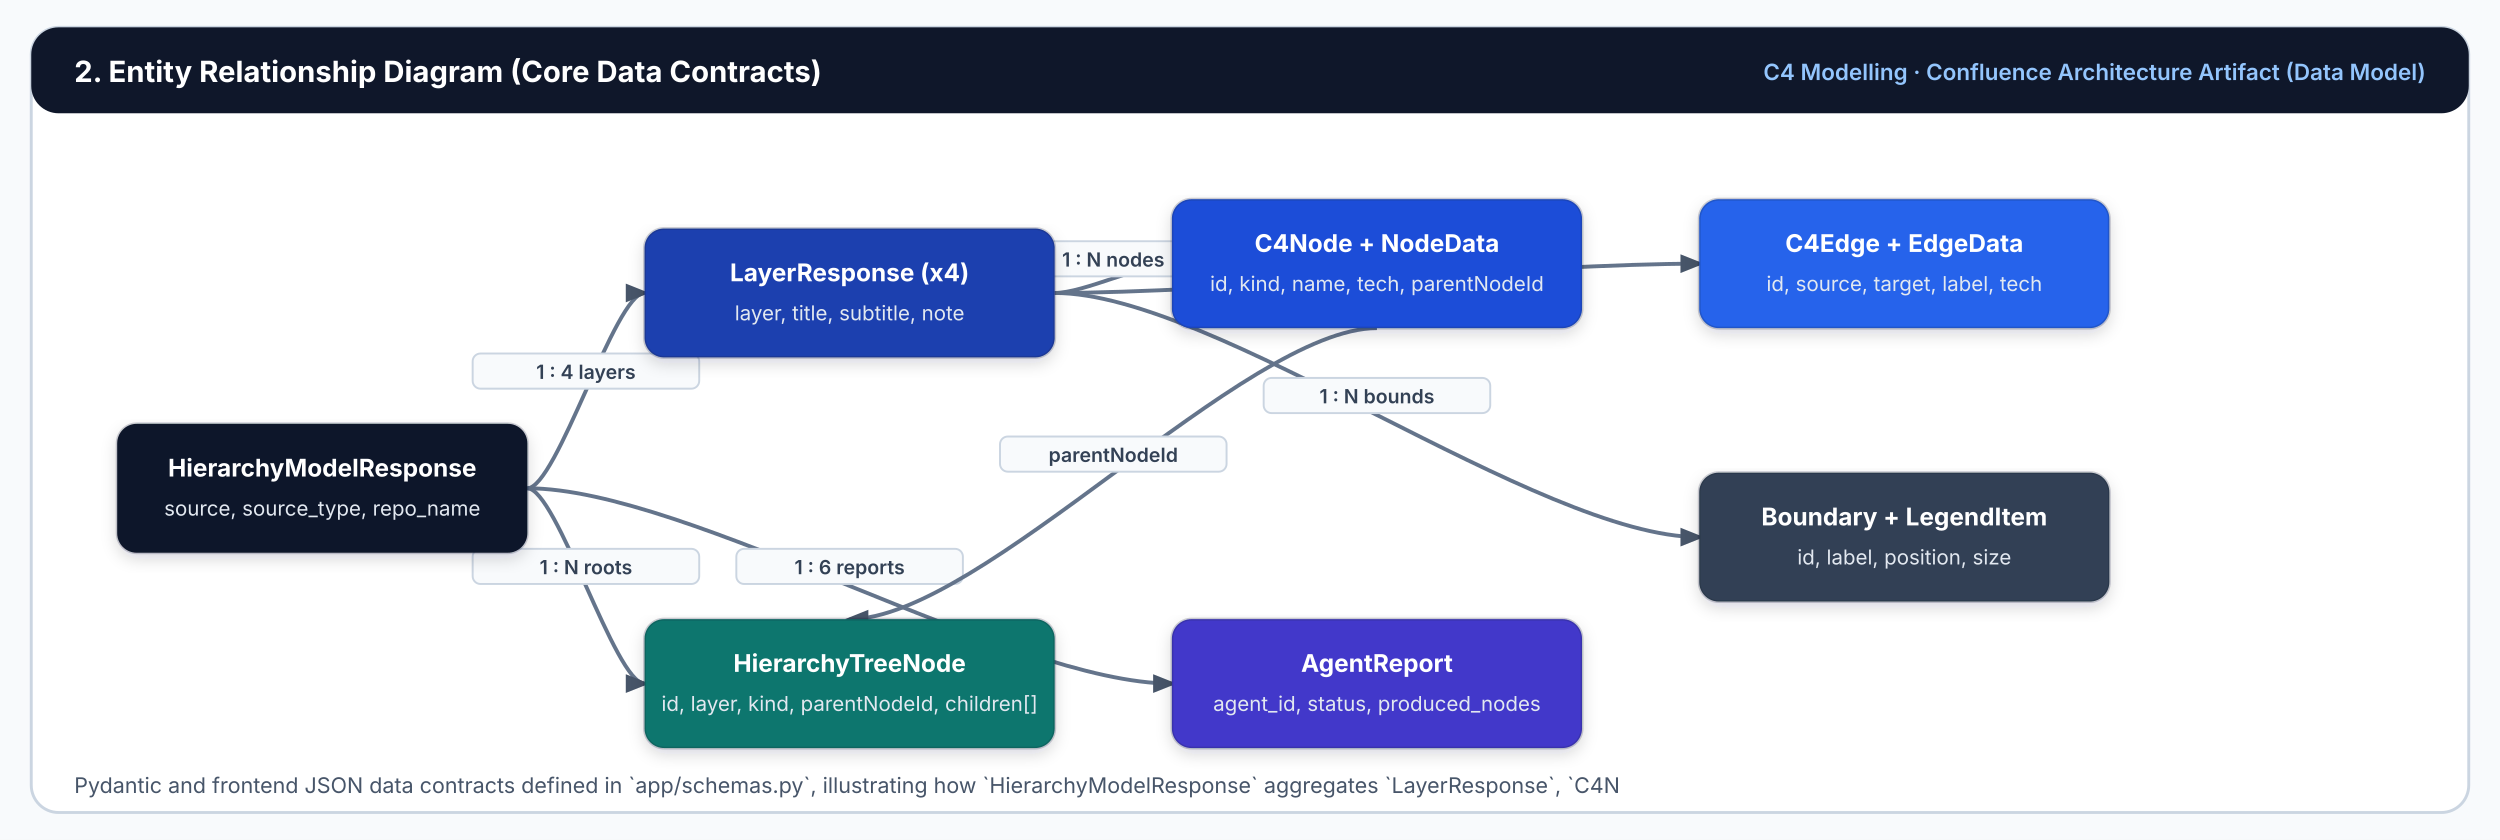
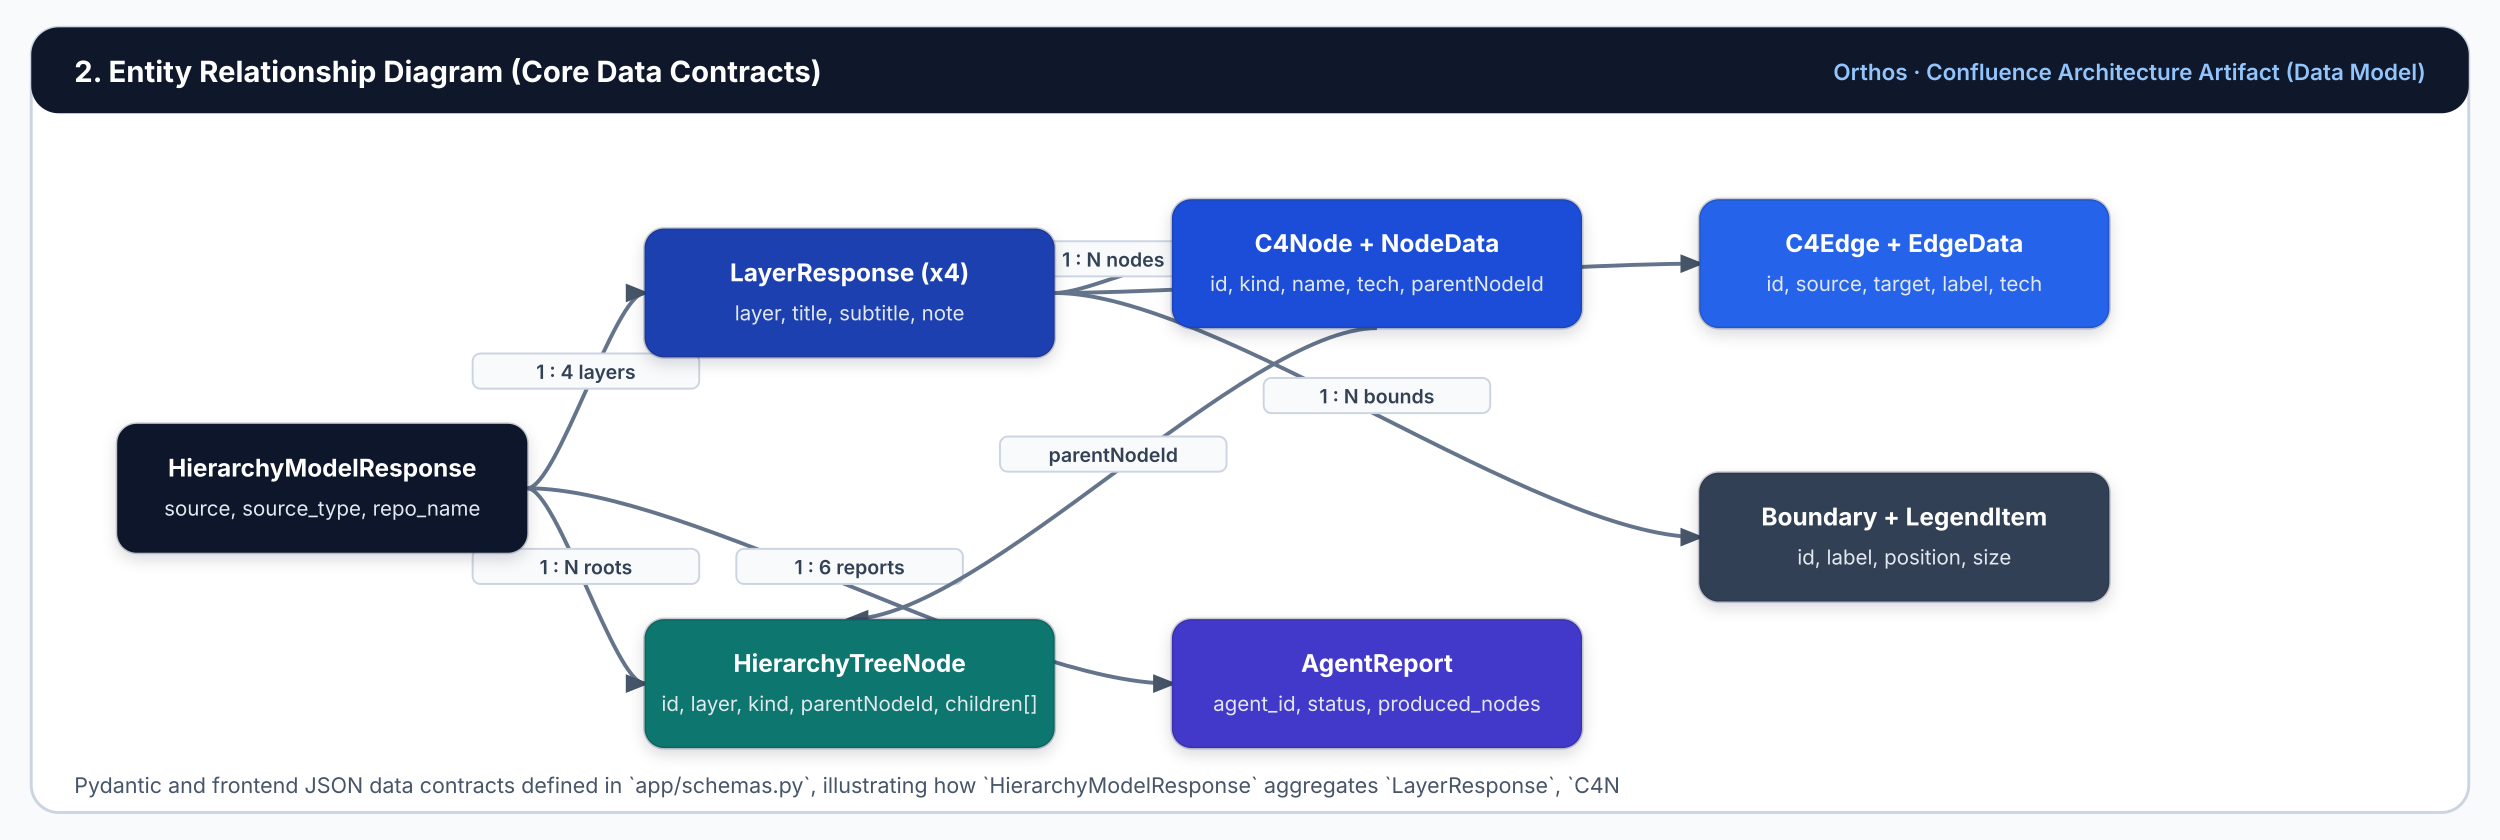
<svg xmlns="http://www.w3.org/2000/svg" width="1280" height="430" viewBox="0 0 1280 430">
  <defs>
    <marker id="arrow" viewBox="0 0 10 10" refX="8" refY="5" markerWidth="6" markerHeight="6" orient="auto-start-reverse">
      <path d="M 0 1 L 10 5 L 0 9 z" fill="#475569" />
    </marker>
    <filter id="shadow" x="-8%" y="-8%" width="116%" height="124%">
      <feDropShadow dx="0" dy="3" stdDeviation="4" flood-color="#0f172a" flood-opacity="0.16" />
    </filter>
  </defs>
  <rect width="1280" height="430" fill="#f8fafc" />
  <rect x="16" y="14" width="1248" height="402" rx="14" fill="#ffffff" stroke="#cbd5e1" stroke-width="1.5" />
  <rect x="16" y="14" width="1248" height="44" rx="14" fill="#0f172a" />
  <text x="38" y="42" font-family="Inter, -apple-system, BlinkMacSystemFont, sans-serif" font-size="15" font-weight="700" fill="#ffffff">2. Entity Relationship Diagram (Core Data Contracts)</text>
-   <text x="1242" y="41" text-anchor="end" font-family="Inter, -apple-system, BlinkMacSystemFont, sans-serif" font-size="11.5" font-weight="600" fill="#93c5fd">C4 Modelling · Confluence Architecture Artifact (Data Model)</text>
+   <text x="1242" y="41" text-anchor="end" font-family="Inter, -apple-system, BlinkMacSystemFont, sans-serif" font-size="11.5" font-weight="600" fill="#93c5fd">Orthos · Confluence Architecture Artifact (Data Model)</text>
  <g transform="translate(0, 22)">
    <path d="M 270 228 C 285.0 228, 315.0 128, 330 128" fill="none" stroke="#64748b" stroke-width="2" marker-end="url(#arrow)" />
    <rect x="242.0" y="159.0" width="116" height="18" rx="4" fill="#f8fafc" stroke="#cbd5e1" stroke-width="1" />
    <text x="300.0" y="172.0" text-anchor="middle" font-family="Inter, -apple-system, BlinkMacSystemFont, sans-serif" font-size="10" font-weight="600" fill="#334155">1 : 4 layers</text>
    <path d="M 270 228 C 285.0 228, 315.0 328, 330 328" fill="none" stroke="#64748b" stroke-width="2" marker-end="url(#arrow)" />
    <rect x="242.0" y="259.0" width="116" height="18" rx="4" fill="#f8fafc" stroke="#cbd5e1" stroke-width="1" />
    <text x="300.0" y="272.0" text-anchor="middle" font-family="Inter, -apple-system, BlinkMacSystemFont, sans-serif" font-size="10" font-weight="600" fill="#334155">1 : N roots</text>
    <path d="M 270 228 C 352.5 228, 517.5 328, 600 328" fill="none" stroke="#64748b" stroke-width="2" marker-end="url(#arrow)" />
    <rect x="377.0" y="259.0" width="116" height="18" rx="4" fill="#f8fafc" stroke="#cbd5e1" stroke-width="1" />
    <text x="435.0" y="272.0" text-anchor="middle" font-family="Inter, -apple-system, BlinkMacSystemFont, sans-serif" font-size="10" font-weight="600" fill="#334155">1 : 6 reports</text>
    <path d="M 540 128 C 555.0 128, 585.0 113, 600 113" fill="none" stroke="#64748b" stroke-width="2" marker-end="url(#arrow)" />
    <rect x="512.0" y="101.5" width="116" height="18" rx="4" fill="#f8fafc" stroke="#cbd5e1" stroke-width="1" />
    <text x="570.0" y="114.5" text-anchor="middle" font-family="Inter, -apple-system, BlinkMacSystemFont, sans-serif" font-size="10" font-weight="600" fill="#334155">1 : N nodes</text>
    <path d="M 540 128 C 622.5 128, 787.5 113, 870 113" fill="none" stroke="#64748b" stroke-width="2" marker-end="url(#arrow)" />
    <rect x="647.0" y="101.5" width="116" height="18" rx="4" fill="#f8fafc" stroke="#cbd5e1" stroke-width="1" />
    <text x="705.0" y="114.5" text-anchor="middle" font-family="Inter, -apple-system, BlinkMacSystemFont, sans-serif" font-size="10" font-weight="600" fill="#334155">1 : N edges</text>
    <path d="M 540 128 C 622.5 128, 787.5 253, 870 253" fill="none" stroke="#64748b" stroke-width="2" marker-end="url(#arrow)" />
    <rect x="647.0" y="171.5" width="116" height="18" rx="4" fill="#f8fafc" stroke="#cbd5e1" stroke-width="1" />
    <text x="705.0" y="184.5" text-anchor="middle" font-family="Inter, -apple-system, BlinkMacSystemFont, sans-serif" font-size="10" font-weight="600" fill="#334155">1 : N bounds</text>
    <path d="M 705 146 C 637.5 146, 502.5 295, 435 295" fill="none" stroke="#64748b" stroke-width="2" marker-end="url(#arrow)" />
    <rect x="512.0" y="201.5" width="116" height="18" rx="4" fill="#f8fafc" stroke="#cbd5e1" stroke-width="1" />
    <text x="570.0" y="214.5" text-anchor="middle" font-family="Inter, -apple-system, BlinkMacSystemFont, sans-serif" font-size="10" font-weight="600" fill="#334155">parentNodeId</text>
    <g transform="translate(60,195)">
      <rect width="210" height="66" rx="10" fill="#0f172a" stroke="#0f172a" stroke-opacity="0.18" stroke-width="1.5" filter="url(#shadow)" />
      <text x="105.0" y="27" text-anchor="middle" font-family="Inter, -apple-system, BlinkMacSystemFont, sans-serif" font-size="12.5" font-weight="700" fill="#ffffff">HierarchyModelResponse</text>
      <text x="105.0" y="47" text-anchor="middle" font-family="Inter, -apple-system, BlinkMacSystemFont, sans-serif" font-size="10.5" fill="#e2e8f0">source, source_type, repo_name</text>
    </g>
    <g transform="translate(330,95)">
      <rect width="210" height="66" rx="10" fill="#1e40af" stroke="#0f172a" stroke-opacity="0.18" stroke-width="1.5" filter="url(#shadow)" />
      <text x="105.0" y="27" text-anchor="middle" font-family="Inter, -apple-system, BlinkMacSystemFont, sans-serif" font-size="12.5" font-weight="700" fill="#ffffff">LayerResponse (x4)</text>
      <text x="105.0" y="47" text-anchor="middle" font-family="Inter, -apple-system, BlinkMacSystemFont, sans-serif" font-size="10.5" fill="#e2e8f0">layer, title, subtitle, note</text>
    </g>
    <g transform="translate(330,295)">
      <rect width="210" height="66" rx="10" fill="#0f766e" stroke="#0f172a" stroke-opacity="0.18" stroke-width="1.5" filter="url(#shadow)" />
      <text x="105.0" y="27" text-anchor="middle" font-family="Inter, -apple-system, BlinkMacSystemFont, sans-serif" font-size="12.5" font-weight="700" fill="#ffffff">HierarchyTreeNode</text>
      <text x="105.0" y="47" text-anchor="middle" font-family="Inter, -apple-system, BlinkMacSystemFont, sans-serif" font-size="10.5" fill="#e2e8f0">id, layer, kind, parentNodeId, children[]</text>
    </g>
    <g transform="translate(600,295)">
      <rect width="210" height="66" rx="10" fill="#4338ca" stroke="#0f172a" stroke-opacity="0.18" stroke-width="1.5" filter="url(#shadow)" />
      <text x="105.0" y="27" text-anchor="middle" font-family="Inter, -apple-system, BlinkMacSystemFont, sans-serif" font-size="12.5" font-weight="700" fill="#ffffff">AgentReport</text>
      <text x="105.0" y="47" text-anchor="middle" font-family="Inter, -apple-system, BlinkMacSystemFont, sans-serif" font-size="10.5" fill="#e2e8f0">agent_id, status, produced_nodes</text>
    </g>
    <g transform="translate(600,80)">
      <rect width="210" height="66" rx="10" fill="#1d4ed8" stroke="#0f172a" stroke-opacity="0.18" stroke-width="1.5" filter="url(#shadow)" />
      <text x="105.0" y="27" text-anchor="middle" font-family="Inter, -apple-system, BlinkMacSystemFont, sans-serif" font-size="12.5" font-weight="700" fill="#ffffff">C4Node + NodeData</text>
      <text x="105.0" y="47" text-anchor="middle" font-family="Inter, -apple-system, BlinkMacSystemFont, sans-serif" font-size="10.5" fill="#e2e8f0">id, kind, name, tech, parentNodeId</text>
    </g>
    <g transform="translate(870,80)">
      <rect width="210" height="66" rx="10" fill="#2563eb" stroke="#0f172a" stroke-opacity="0.18" stroke-width="1.5" filter="url(#shadow)" />
      <text x="105.0" y="27" text-anchor="middle" font-family="Inter, -apple-system, BlinkMacSystemFont, sans-serif" font-size="12.5" font-weight="700" fill="#ffffff">C4Edge + EdgeData</text>
      <text x="105.0" y="47" text-anchor="middle" font-family="Inter, -apple-system, BlinkMacSystemFont, sans-serif" font-size="10.5" fill="#e2e8f0">id, source, target, label, tech</text>
    </g>
    <g transform="translate(870,220)">
      <rect width="210" height="66" rx="10" fill="#334155" stroke="#0f172a" stroke-opacity="0.18" stroke-width="1.5" filter="url(#shadow)" />
      <text x="105.0" y="27" text-anchor="middle" font-family="Inter, -apple-system, BlinkMacSystemFont, sans-serif" font-size="12.5" font-weight="700" fill="#ffffff">Boundary + LegendItem</text>
      <text x="105.0" y="47" text-anchor="middle" font-family="Inter, -apple-system, BlinkMacSystemFont, sans-serif" font-size="10.5" fill="#e2e8f0">id, label, position, size</text>
    </g>
  </g>
  <text x="38" y="406" font-family="Inter, -apple-system, BlinkMacSystemFont, sans-serif" font-size="11" fill="#475569">Pydantic and frontend JSON data contracts defined in `app/schemas.py`, illustrating how `HierarchyModelResponse` aggregates `LayerResponse`, `C4N</text>
</svg>
